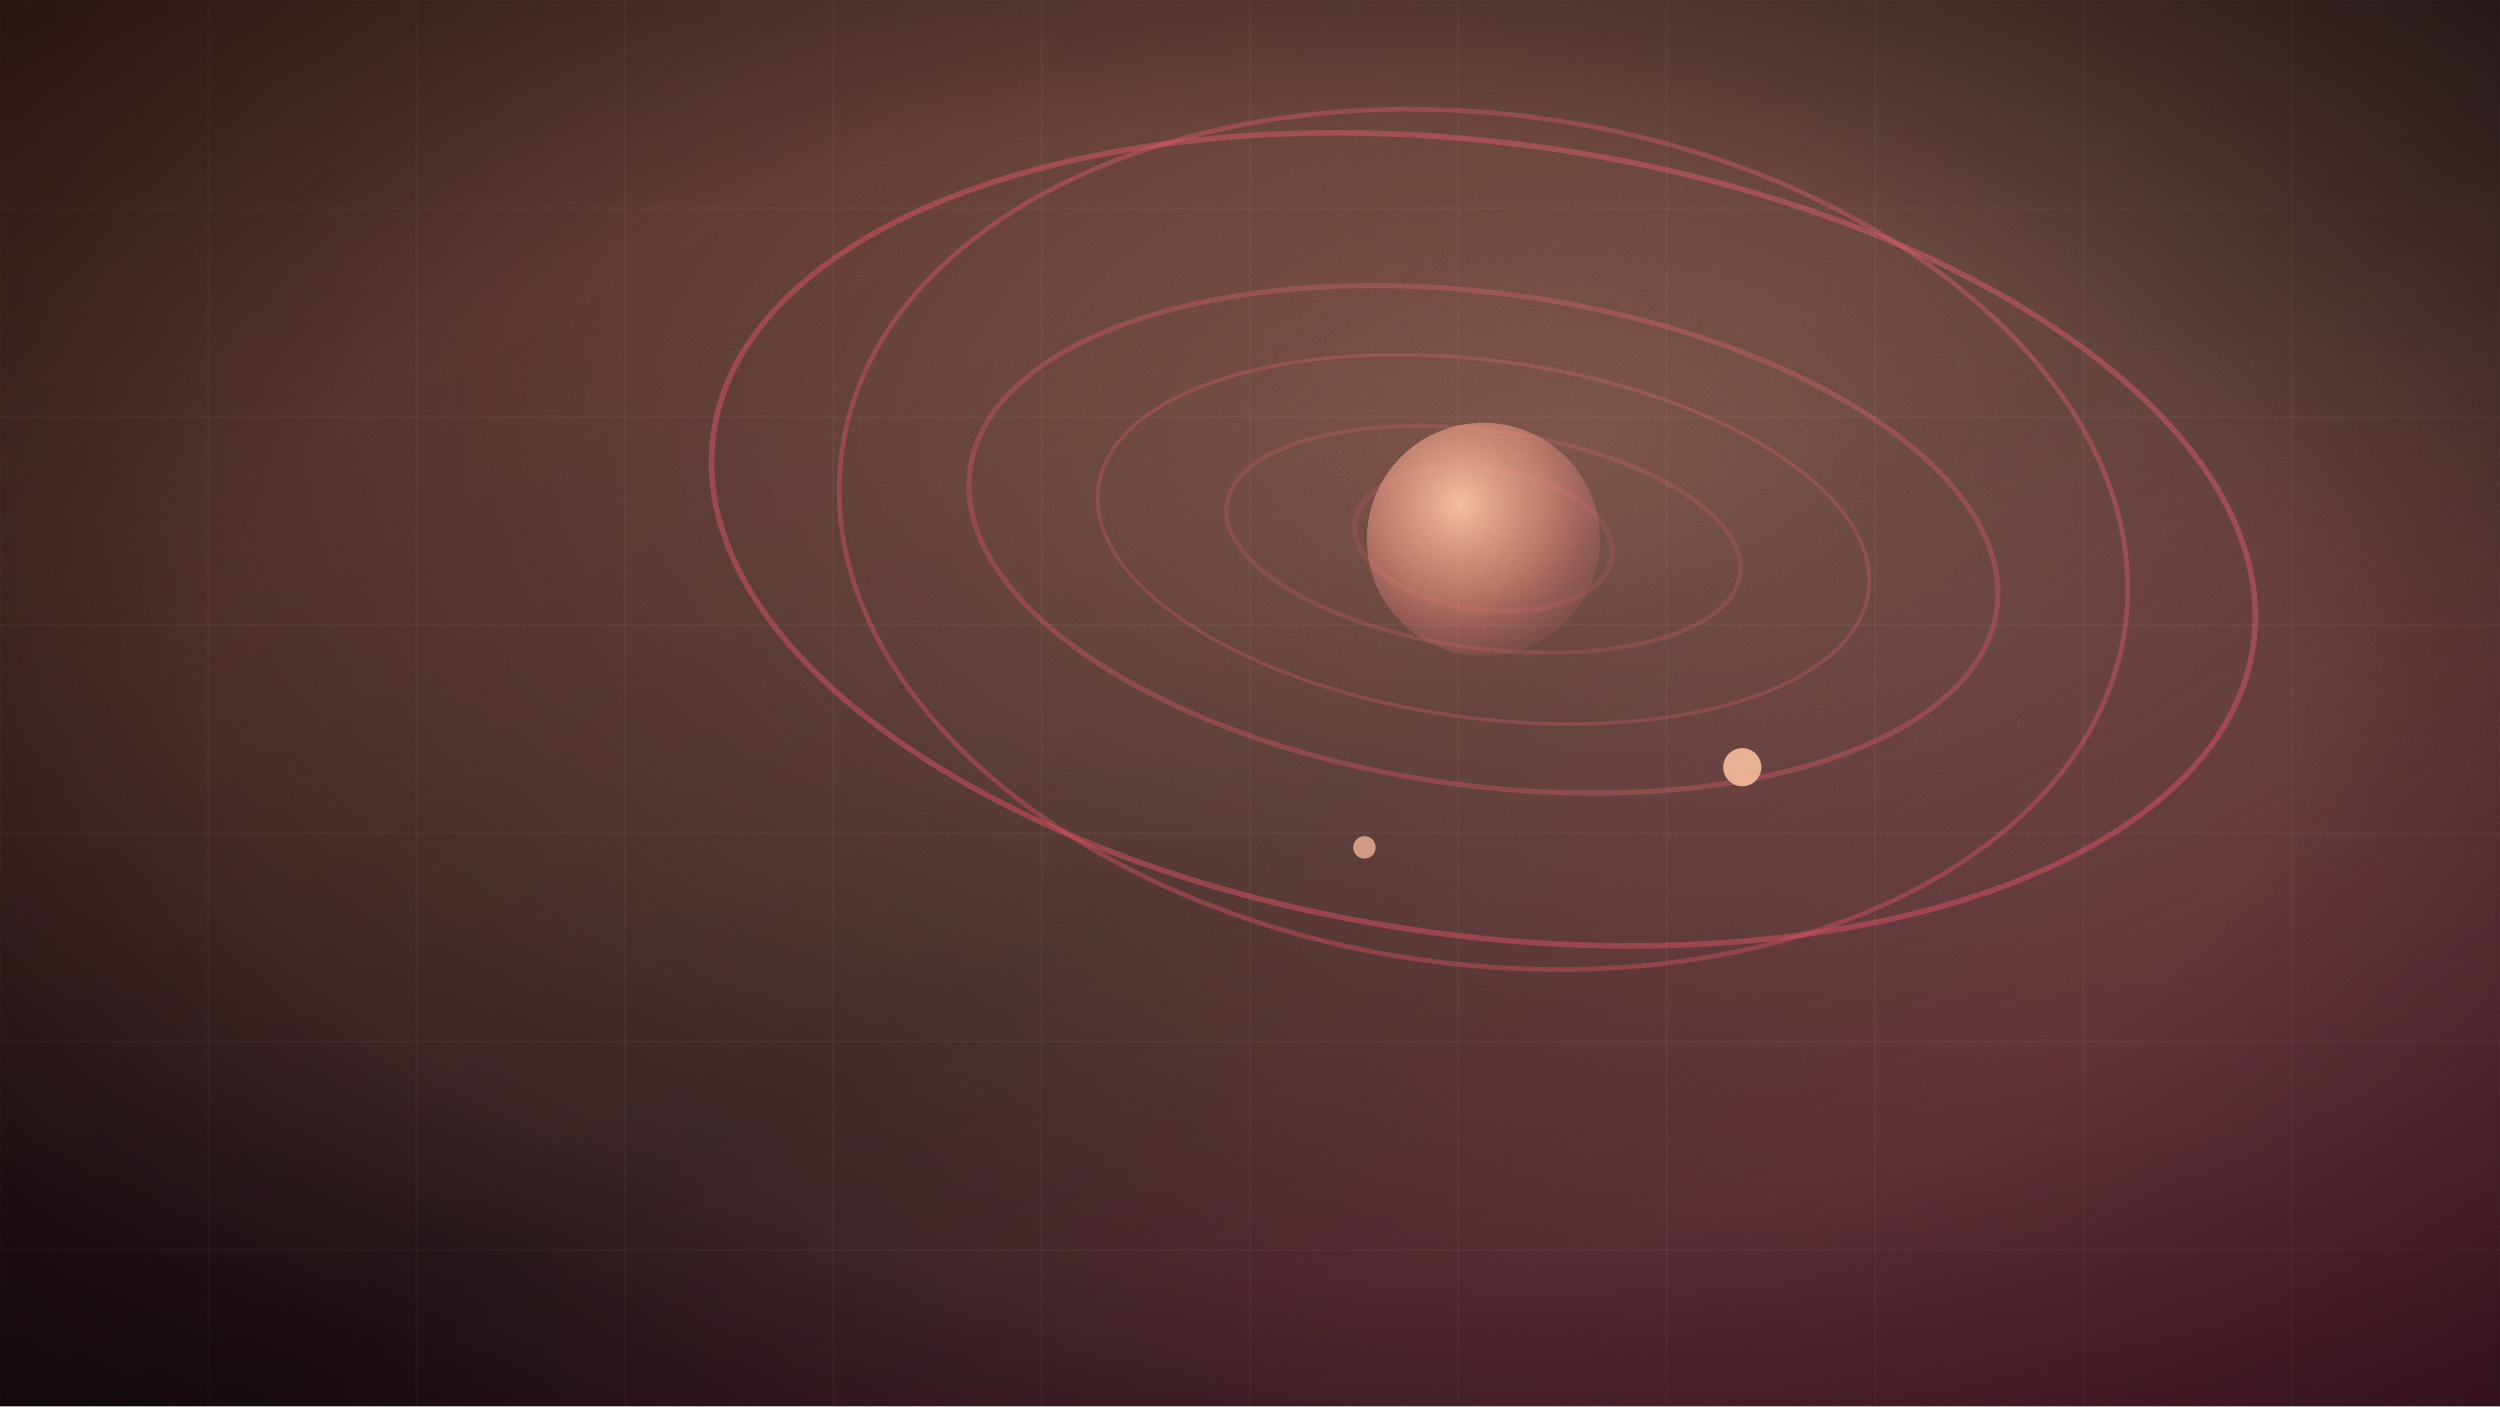
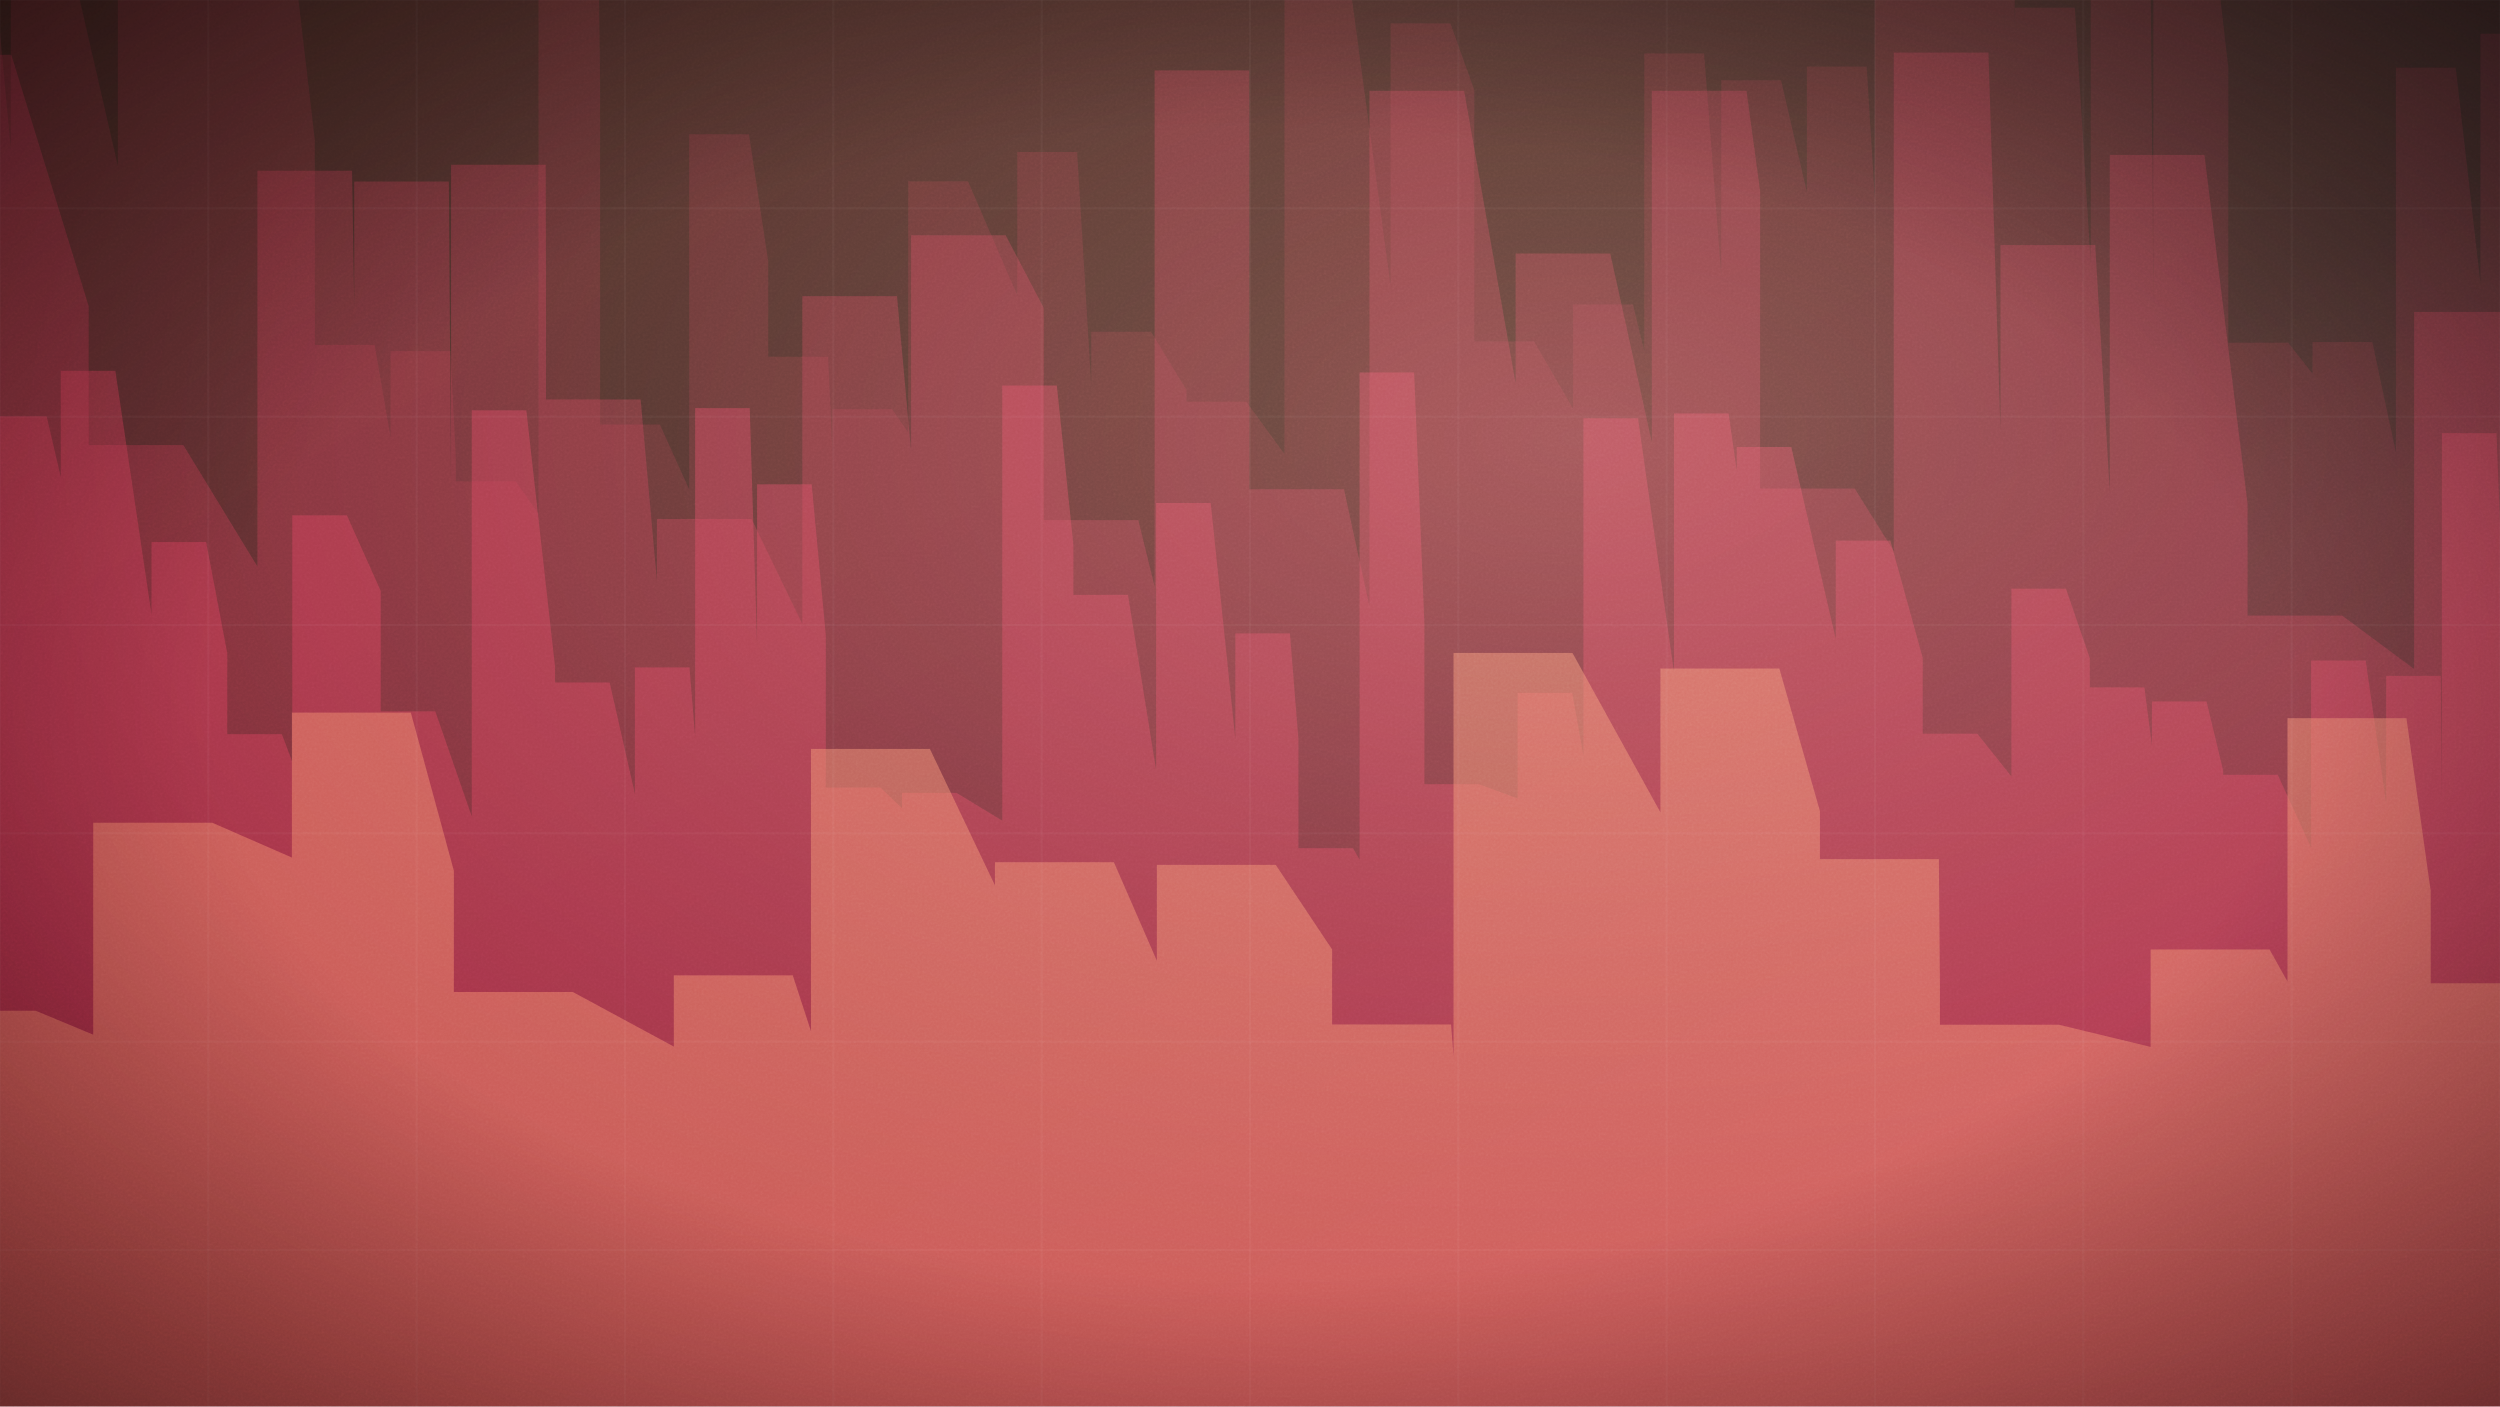
<svg xmlns="http://www.w3.org/2000/svg" viewBox="0 0 1200 675" width="1200" height="675" role="img" aria-label="Abstract cover illustration">
  <defs>
    <linearGradient id="bg" x1="0" y1="0" x2="1" y2="1">
      <stop offset="0" stop-color="#3c1c1a" />
      <stop offset="0.55" stop-color="#201116" />
      <stop offset="1" stop-color="#581d2f" />
    </linearGradient>
    <radialGradient id="core" cx="0.4" cy="0.35" r="0.75">
      <stop offset="0" stop-color="#f8af8c" stop-opacity="0.95" />
      <stop offset="0.5" stop-color="#e97861" stop-opacity="0.55" />
      <stop offset="1" stop-color="#dd3053" stop-opacity="0" />
    </radialGradient>
    <radialGradient id="halo" cx="0.63" cy="0.31" r="0.85">
      <stop offset="0" stop-color="#f8af8c" stop-opacity="0.4" />
      <stop offset="1" stop-color="#f8af8c" stop-opacity="0" />
    </radialGradient>
    <radialGradient id="vig" cx="0.5" cy="0.5" r="0.75">
      <stop offset="0.55" stop-color="#000000" stop-opacity="0" />
      <stop offset="1" stop-color="#000000" stop-opacity="0.55" />
    </radialGradient>
    <filter id="grain" x="0" y="0" width="100%" height="100%">
      <feTurbulence type="fractalNoise" baseFrequency="0.85" numOctaves="3" stitchTiles="stitch" result="t" />
      <feColorMatrix type="saturate" values="0" in="t" result="g" />
    </filter>
    <clipPath id="frame">
      <rect x="0" y="0" width="1200" height="675" />
    </clipPath>
  </defs>
  <rect width="1200" height="675" fill="url(#bg)" />
  <g clip-path="url(#frame)">
-     <g transform="rotate(7.74 712.06 258.9)">
-       <ellipse cx="712.06" cy="258.9" rx="373.04" ry="190.24" fill="none" stroke="#dd3053" stroke-opacity="0.44" stroke-width="2.71" />
-       <ellipse cx="712.06" cy="258.9" rx="310.87" ry="203.99" fill="none" stroke="#dd3053" stroke-opacity="0.38" stroke-width="2.26" />
-       <ellipse cx="712.06" cy="258.9" rx="248.69" ry="118.16" fill="none" stroke="#dd3053" stroke-opacity="0.33" stroke-width="2.47" />
-       <ellipse cx="712.06" cy="258.9" rx="186.52" ry="85.77" fill="none" stroke="#dd3053" stroke-opacity="0.27" stroke-width="1.7" />
-       <ellipse cx="712.06" cy="258.9" rx="124.35" ry="52.27" fill="none" stroke="#dd3053" stroke-opacity="0.21" stroke-width="2.06" />
-       <ellipse cx="712.06" cy="258.9" rx="62.17" ry="33.86" fill="none" stroke="#dd3053" stroke-opacity="0.16" stroke-width="2.8" />
-     </g>
-     <circle cx="712.06" cy="258.9" r="55.96" fill="url(#core)" />
-     <circle cx="654.93" cy="406.75" r="5.4" fill="#f8af8c" fill-opacity="0.72" />
-     <circle cx="836.3" cy="368.26" r="9.16" fill="#f8af8c" fill-opacity="0.86" />
+     <path d="M -40 695 L -40 -107.08 L -11.29 -107.08 L 5.19 71.73 L 5.19 -19.22 L 33.9 -19.22 L 56.56 79.53 L 56.56 -89.73 L 85.27 -89.73 L 100.54 1.79 L 100.54 -120.05 L 129.25 -120.05 L 151.12 67.18 L 151.12 165.57 L 179.83 165.57 L 187.49 210.15 L 187.49 168.53 L 216.2 168.53 L 218.78 219.05 L 218.78 231.05 L 247.49 231.05 L 258.47 246.57 L 258.47 -26.83 L 287.18 -26.83 L 288.04 37.54 L 288.04 203.77 L 316.75 203.77 L 330.8 234.85 L 330.8 64.44 L 359.5 64.44 L 368.75 125.52 L 368.75 171.24 L 397.46 171.24 L 399.54 216.63 L 399.54 196.42 L 428.25 196.42 L 435.94 207.53 L 435.94 87.05 L 464.64 87.05 L 488.3 141.73 L 488.3 72.96 L 517.01 72.96 L 523.8 185 L 523.8 159.27 L 552.5 159.27 L 569.52 187.18 L 569.52 192.79 L 598.22 192.79 L 616.55 217.98 L 616.55 -27.74 L 645.26 -27.74 L 667.48 137.17 L 667.48 11.21 L 696.19 11.21 L 707.66 43.24 L 707.66 163.87 L 736.37 163.87 L 755.1 196.24 L 755.1 146.14 L 783.8 146.14 L 789.26 168.58 L 789.26 25.67 L 817.97 25.67 L 826.21 132.3 L 826.21 38.53 L 854.91 38.53 L 867.31 92.22 L 867.31 31.94 L 896.01 31.94 L 899.87 94.99 L 899.87 -51.84 L 928.58 -51.84 L 936.97 -0.05 L 936.97 -109.9 L 965.68 -109.9 L 967.23 16.29 L 967.23 3.68 L 995.93 3.68 L 1003.57 126.69 L 1003.57 -10.89 L 1032.28 -10.89 L 1033.62 144.14 L 1033.62 -30.48 L 1062.32 -30.48 L 1069.59 32.33 L 1069.59 164.47 L 1098.3 164.47 L 1109.99 179.34 L 1109.99 164.18 L 1138.7 164.18 L 1150.06 217.28 L 1150.06 32.47 L 1178.76 32.47 L 1190.6 135.85 L 1190.6 16.19 L 1219.3 16.19 L 1234.25 57.2 L 1234.25 228.3 L 1262.95 228.3 L 1269.44 232.51 L 1240 695 Z" fill="#dd3053" fill-opacity="0.16" />
+     <path d="M -40 695 L -40 26.32 L 5.43 26.32 L 42.57 146.96 L 42.57 213.63 L 88 213.63 L 123.56 271.94 L 123.56 81.96 L 168.99 81.96 L 170.03 147.19 L 170.03 87.12 L 215.46 87.12 L 216.5 236.23 L 216.5 79.07 L 261.93 79.07 L 262.07 129.99 L 262.07 191.75 L 307.5 191.75 L 315.32 278.98 L 315.32 249.11 L 360.75 249.11 L 385.12 299.49 L 385.12 142.15 L 430.55 142.15 L 437.32 216.52 L 437.32 112.94 L 482.75 112.94 L 500.97 147.75 L 500.97 249.67 L 546.4 249.67 L 554.22 281.5 L 554.22 33.78 L 599.65 33.78 L 599.67 164.08 L 599.67 234.83 L 645.11 234.83 L 657.34 291.07 L 657.34 43.57 L 702.77 43.57 L 727.49 183.96 L 727.49 121.71 L 772.93 121.71 L 792.87 212.18 L 792.87 43.59 L 838.31 43.59 L 844.85 91.66 L 844.85 234.51 L 890.28 234.51 L 909.01 264.51 L 909.01 25.24 L 954.45 25.24 L 960.24 206.72 L 960.24 117.63 L 1005.68 117.63 L 1012.69 235.79 L 1012.69 74.37 L 1058.12 74.37 L 1078.82 241.7 L 1078.82 295.49 L 1124.25 295.49 L 1158.79 321.14 L 1158.79 149.73 L 1204.22 149.73 L 1234.65 246.66 L 1234.65 305.05 L 1280.08 305.05 L 1302.86 330.2 L 1240 695 Z" fill="#dd3053" fill-opacity="0.29" />
+     <path d="M -40 695 L -40 221.74 L -13.8 221.74 L -3.82 323.7 L -3.82 199.83 L 22.38 199.83 L 29.17 228.96 L 29.17 177.98 L 55.37 177.98 L 72.73 294.99 L 72.73 260.19 L 98.94 260.19 L 109.09 313.54 L 109.09 352.42 L 135.3 352.42 L 140.3 365.69 L 140.3 247.35 L 166.51 247.35 L 182.74 283.6 L 182.74 341.43 L 208.94 341.43 L 226.44 391.82 L 226.44 196.95 L 252.64 196.95 L 266.44 320.11 L 266.44 327.59 L 292.64 327.59 L 304.75 381.06 L 304.75 320.36 L 330.95 320.36 L 333.67 353.56 L 333.67 195.9 L 359.87 195.9 L 363.4 309.59 L 363.4 232.47 L 389.61 232.47 L 396.39 304.85 L 396.39 378.02 L 422.6 378.02 L 432.96 387.92 L 432.96 380.59 L 459.16 380.59 L 481.09 393.92 L 481.09 185.06 L 507.29 185.06 L 515.22 261.49 L 515.22 285.55 L 541.43 285.55 L 554.94 369.62 L 554.94 241.44 L 581.14 241.44 L 592.96 354.72 L 592.96 304.02 L 619.16 304.02 L 623.25 354.94 L 623.25 407.15 L 649.45 407.15 L 652.59 412.59 L 652.59 178.78 L 678.79 178.78 L 683.71 299.23 L 683.71 376.43 L 709.92 376.43 L 728.46 383.26 L 728.46 332.57 L 754.66 332.57 L 760.04 362.71 L 760.04 200.76 L 786.24 200.76 L 803.51 322.53 L 803.51 198.46 L 829.72 198.46 L 833.61 225.62 L 833.61 214.56 L 859.81 214.56 L 881.16 306.61 L 881.16 259.48 L 907.36 259.48 L 922.91 315.79 L 922.91 352.17 L 949.11 352.17 L 965.47 372.68 L 965.47 282.57 L 991.68 282.57 L 1003.12 315.96 L 1003.12 329.96 L 1029.32 329.96 L 1032.93 357.96 L 1032.93 336.7 L 1059.13 336.7 L 1067.13 369.88 L 1067.13 371.89 L 1093.33 371.89 L 1109.33 406.86 L 1109.33 317.05 L 1135.53 317.05 L 1145.36 385.69 L 1145.36 324.43 L 1171.56 324.43 L 1172.11 384.18 L 1172.11 207.89 L 1198.32 207.89 L 1202.2 307.69 L 1202.2 293.6 L 1228.4 293.6 L 1237.87 379.24 L 1237.87 298.02 L 1264.07 298.02 L 1283.47 366.95 L 1240 695 Z" fill="#dd3053" fill-opacity="0.41" />
+     <path d="M -40 695 L -40 485.14 L 17.09 485.14 L 44.74 496.64 L 44.74 394.9 L 101.83 394.9 L 140.11 411.63 L 140.11 342.06 L 197.2 342.06 L 217.85 417.93 L 217.85 476.15 L 274.94 476.15 L 323.44 502.36 L 323.44 468.16 L 380.52 468.16 L 389.27 494.96 L 389.27 359.49 L 446.36 359.49 L 477.57 424.95 L 477.57 413.85 L 534.66 413.85 L 555.29 461.13 L 555.29 415.14 L 612.37 415.14 L 639.41 455.73 L 639.41 491.73 L 696.5 491.73 L 697.69 506.98 L 697.69 313.4 L 754.78 313.4 L 797 389.9 L 797 320.9 L 854.09 320.9 L 873.57 389.32 L 873.57 412.37 L 930.66 412.37 L 931.16 472.78 L 931.16 491.87 L 988.25 491.87 L 1032.3 502.51 L 1032.3 455.75 L 1089.38 455.75 L 1098 471.19 L 1098 344.74 L 1155.09 344.74 L 1166.74 427.67 L 1166.74 471.96 L 1223.82 471.96 L 1264.32 502.33 L 1240 695 Z" fill="#e97861" fill-opacity="0.54" />
  </g>
  <rect width="1200" height="675" fill="url(#halo)" style="mix-blend-mode:screen" />
  <g clip-path="url(#frame)">
    <line x1="0" y1="0" x2="0" y2="675" stroke="#ffffff" stroke-opacity="0.035" stroke-width="1" />
    <line x1="100" y1="0" x2="100" y2="675" stroke="#ffffff" stroke-opacity="0.035" stroke-width="1" />
    <line x1="200" y1="0" x2="200" y2="675" stroke="#ffffff" stroke-opacity="0.035" stroke-width="1" />
    <line x1="300" y1="0" x2="300" y2="675" stroke="#ffffff" stroke-opacity="0.035" stroke-width="1" />
    <line x1="400" y1="0" x2="400" y2="675" stroke="#ffffff" stroke-opacity="0.035" stroke-width="1" />
    <line x1="500" y1="0" x2="500" y2="675" stroke="#ffffff" stroke-opacity="0.035" stroke-width="1" />
    <line x1="600" y1="0" x2="600" y2="675" stroke="#ffffff" stroke-opacity="0.035" stroke-width="1" />
    <line x1="700" y1="0" x2="700" y2="675" stroke="#ffffff" stroke-opacity="0.035" stroke-width="1" />
    <line x1="800" y1="0" x2="800" y2="675" stroke="#ffffff" stroke-opacity="0.035" stroke-width="1" />
    <line x1="900" y1="0" x2="900" y2="675" stroke="#ffffff" stroke-opacity="0.035" stroke-width="1" />
    <line x1="1000" y1="0" x2="1000" y2="675" stroke="#ffffff" stroke-opacity="0.035" stroke-width="1" />
    <line x1="1100" y1="0" x2="1100" y2="675" stroke="#ffffff" stroke-opacity="0.035" stroke-width="1" />
    <line x1="1200" y1="0" x2="1200" y2="675" stroke="#ffffff" stroke-opacity="0.035" stroke-width="1" />
    <line x1="0" y1="0" x2="1200" y2="0" stroke="#ffffff" stroke-opacity="0.035" stroke-width="1" />
    <line x1="0" y1="100" x2="1200" y2="100" stroke="#ffffff" stroke-opacity="0.035" stroke-width="1" />
    <line x1="0" y1="200" x2="1200" y2="200" stroke="#ffffff" stroke-opacity="0.035" stroke-width="1" />
    <line x1="0" y1="300" x2="1200" y2="300" stroke="#ffffff" stroke-opacity="0.035" stroke-width="1" />
    <line x1="0" y1="400" x2="1200" y2="400" stroke="#ffffff" stroke-opacity="0.035" stroke-width="1" />
    <line x1="0" y1="500" x2="1200" y2="500" stroke="#ffffff" stroke-opacity="0.035" stroke-width="1" />
    <line x1="0" y1="600" x2="1200" y2="600" stroke="#ffffff" stroke-opacity="0.035" stroke-width="1" />
  </g>
  <rect width="1200" height="675" fill="url(#vig)" />
  <rect width="1200" height="675" filter="url(#grain)" opacity="0.14" style="mix-blend-mode:overlay" />
</svg>
